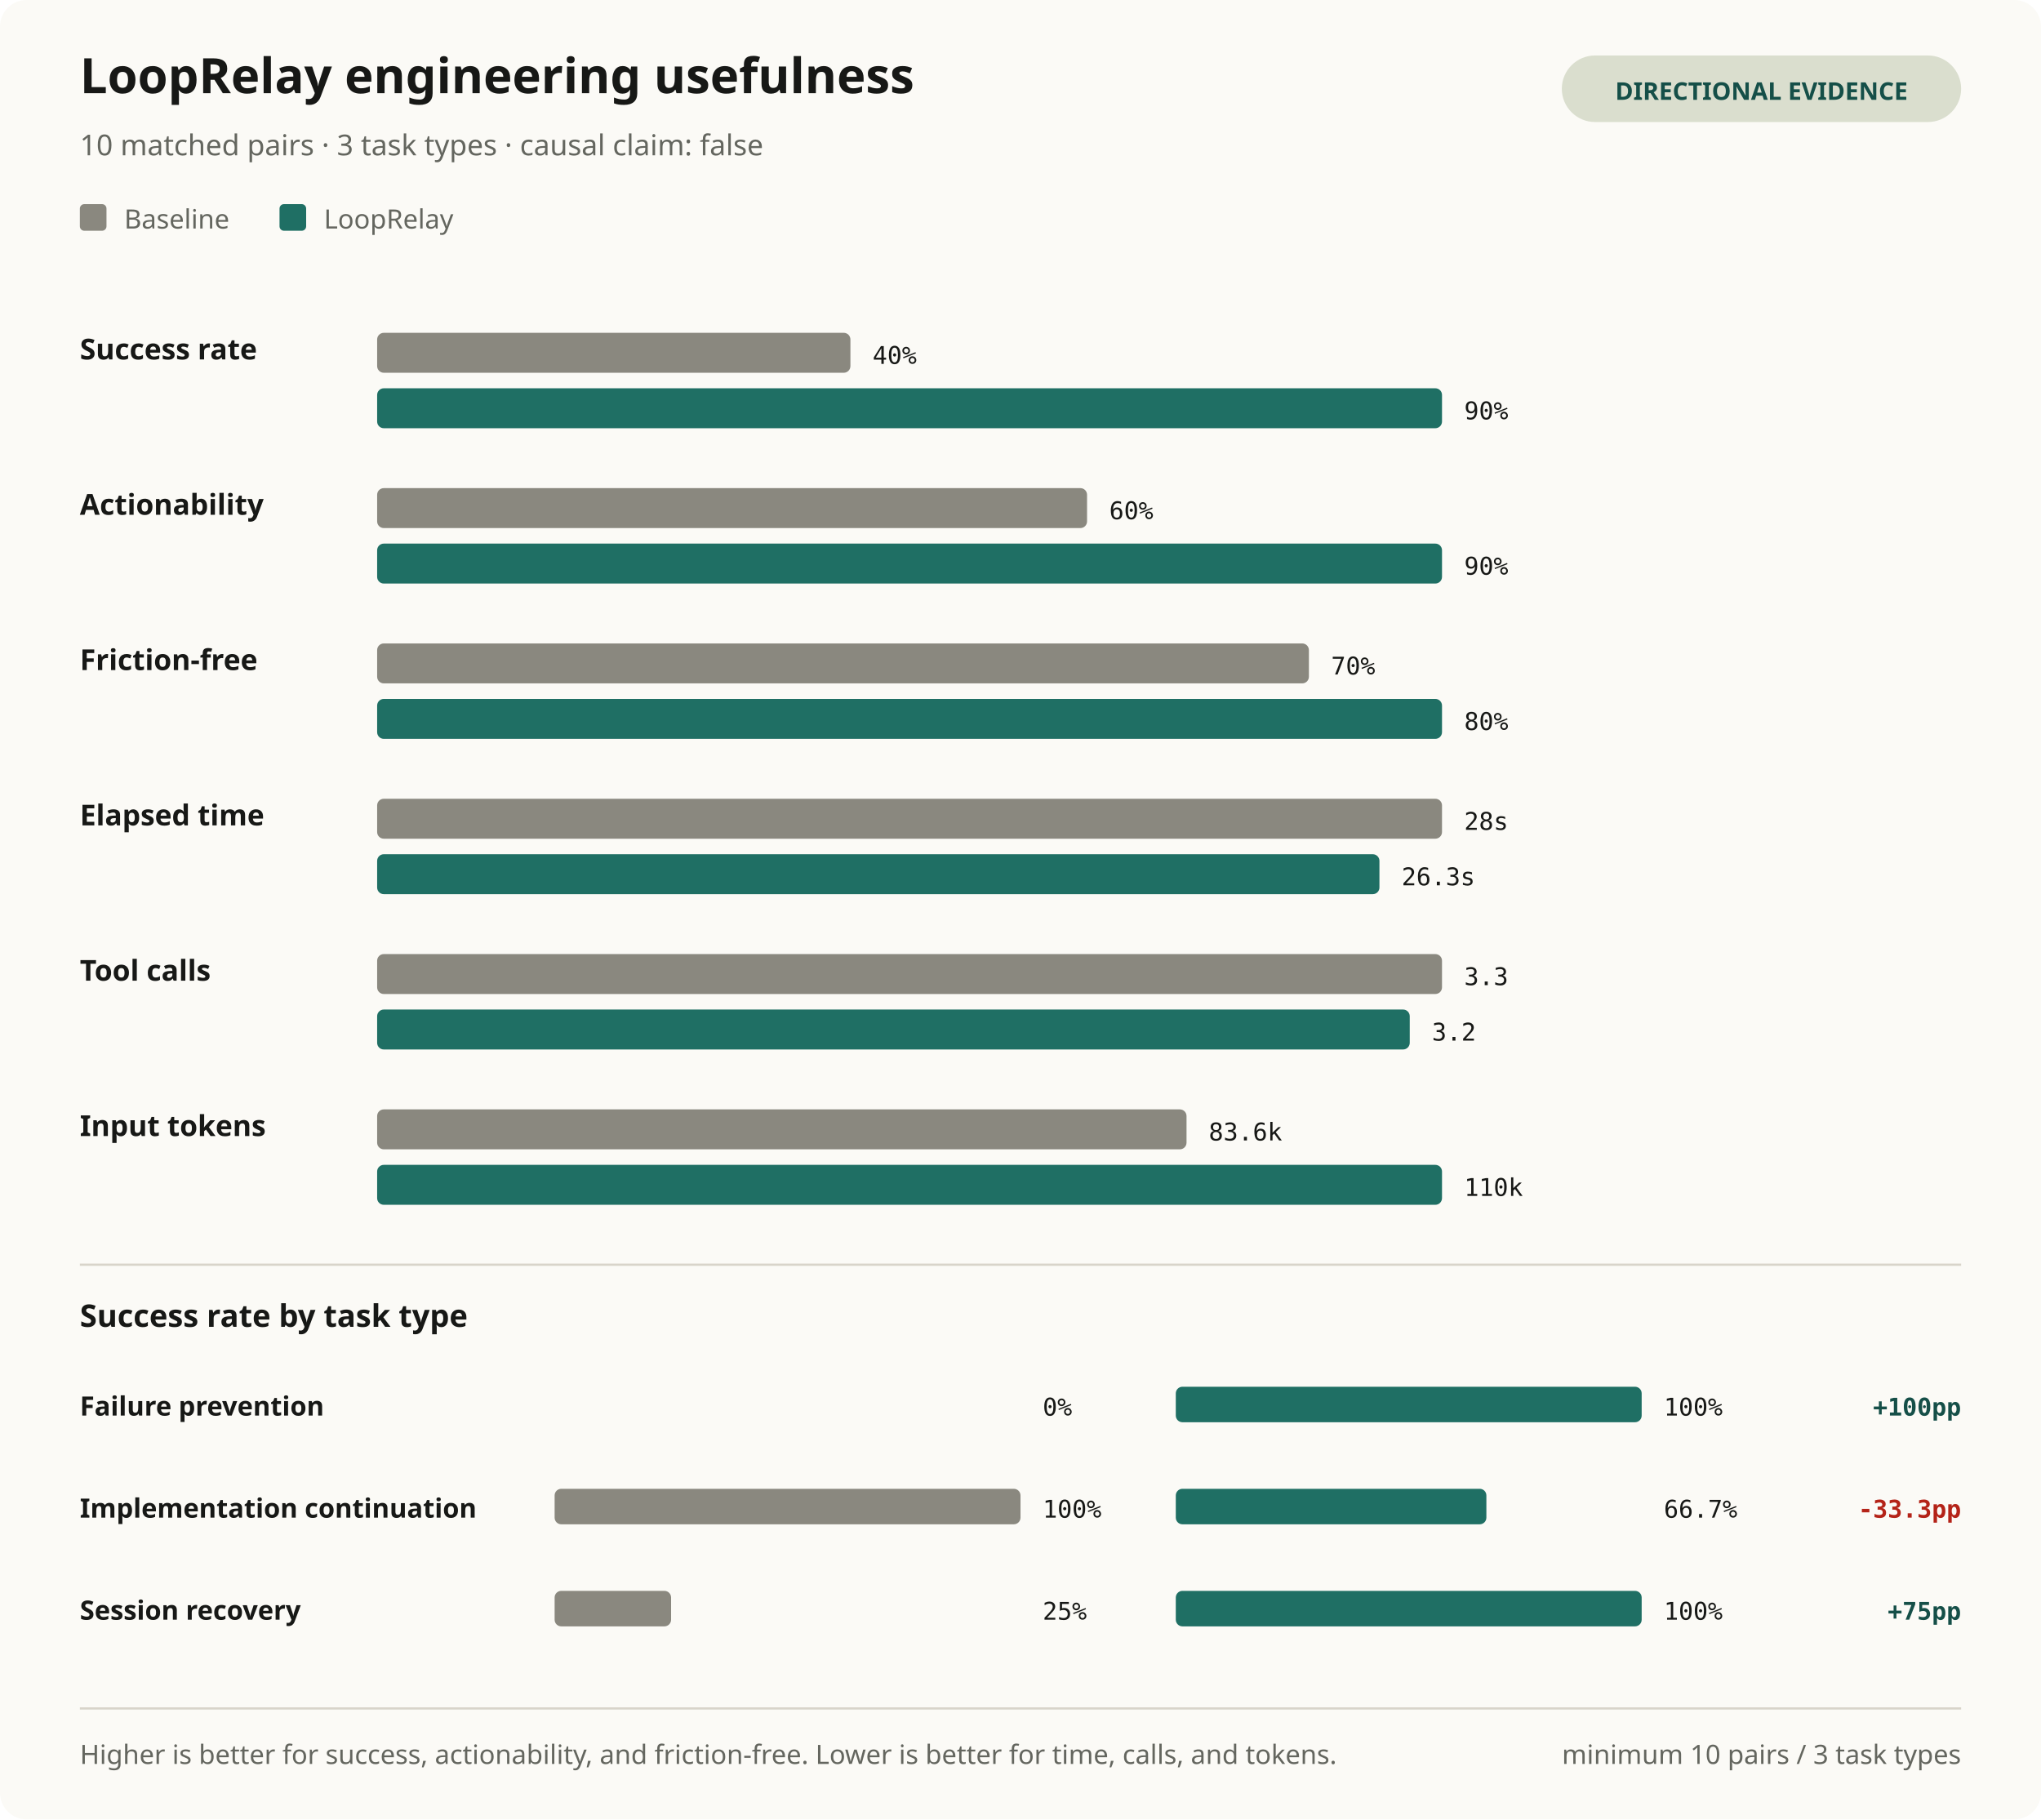
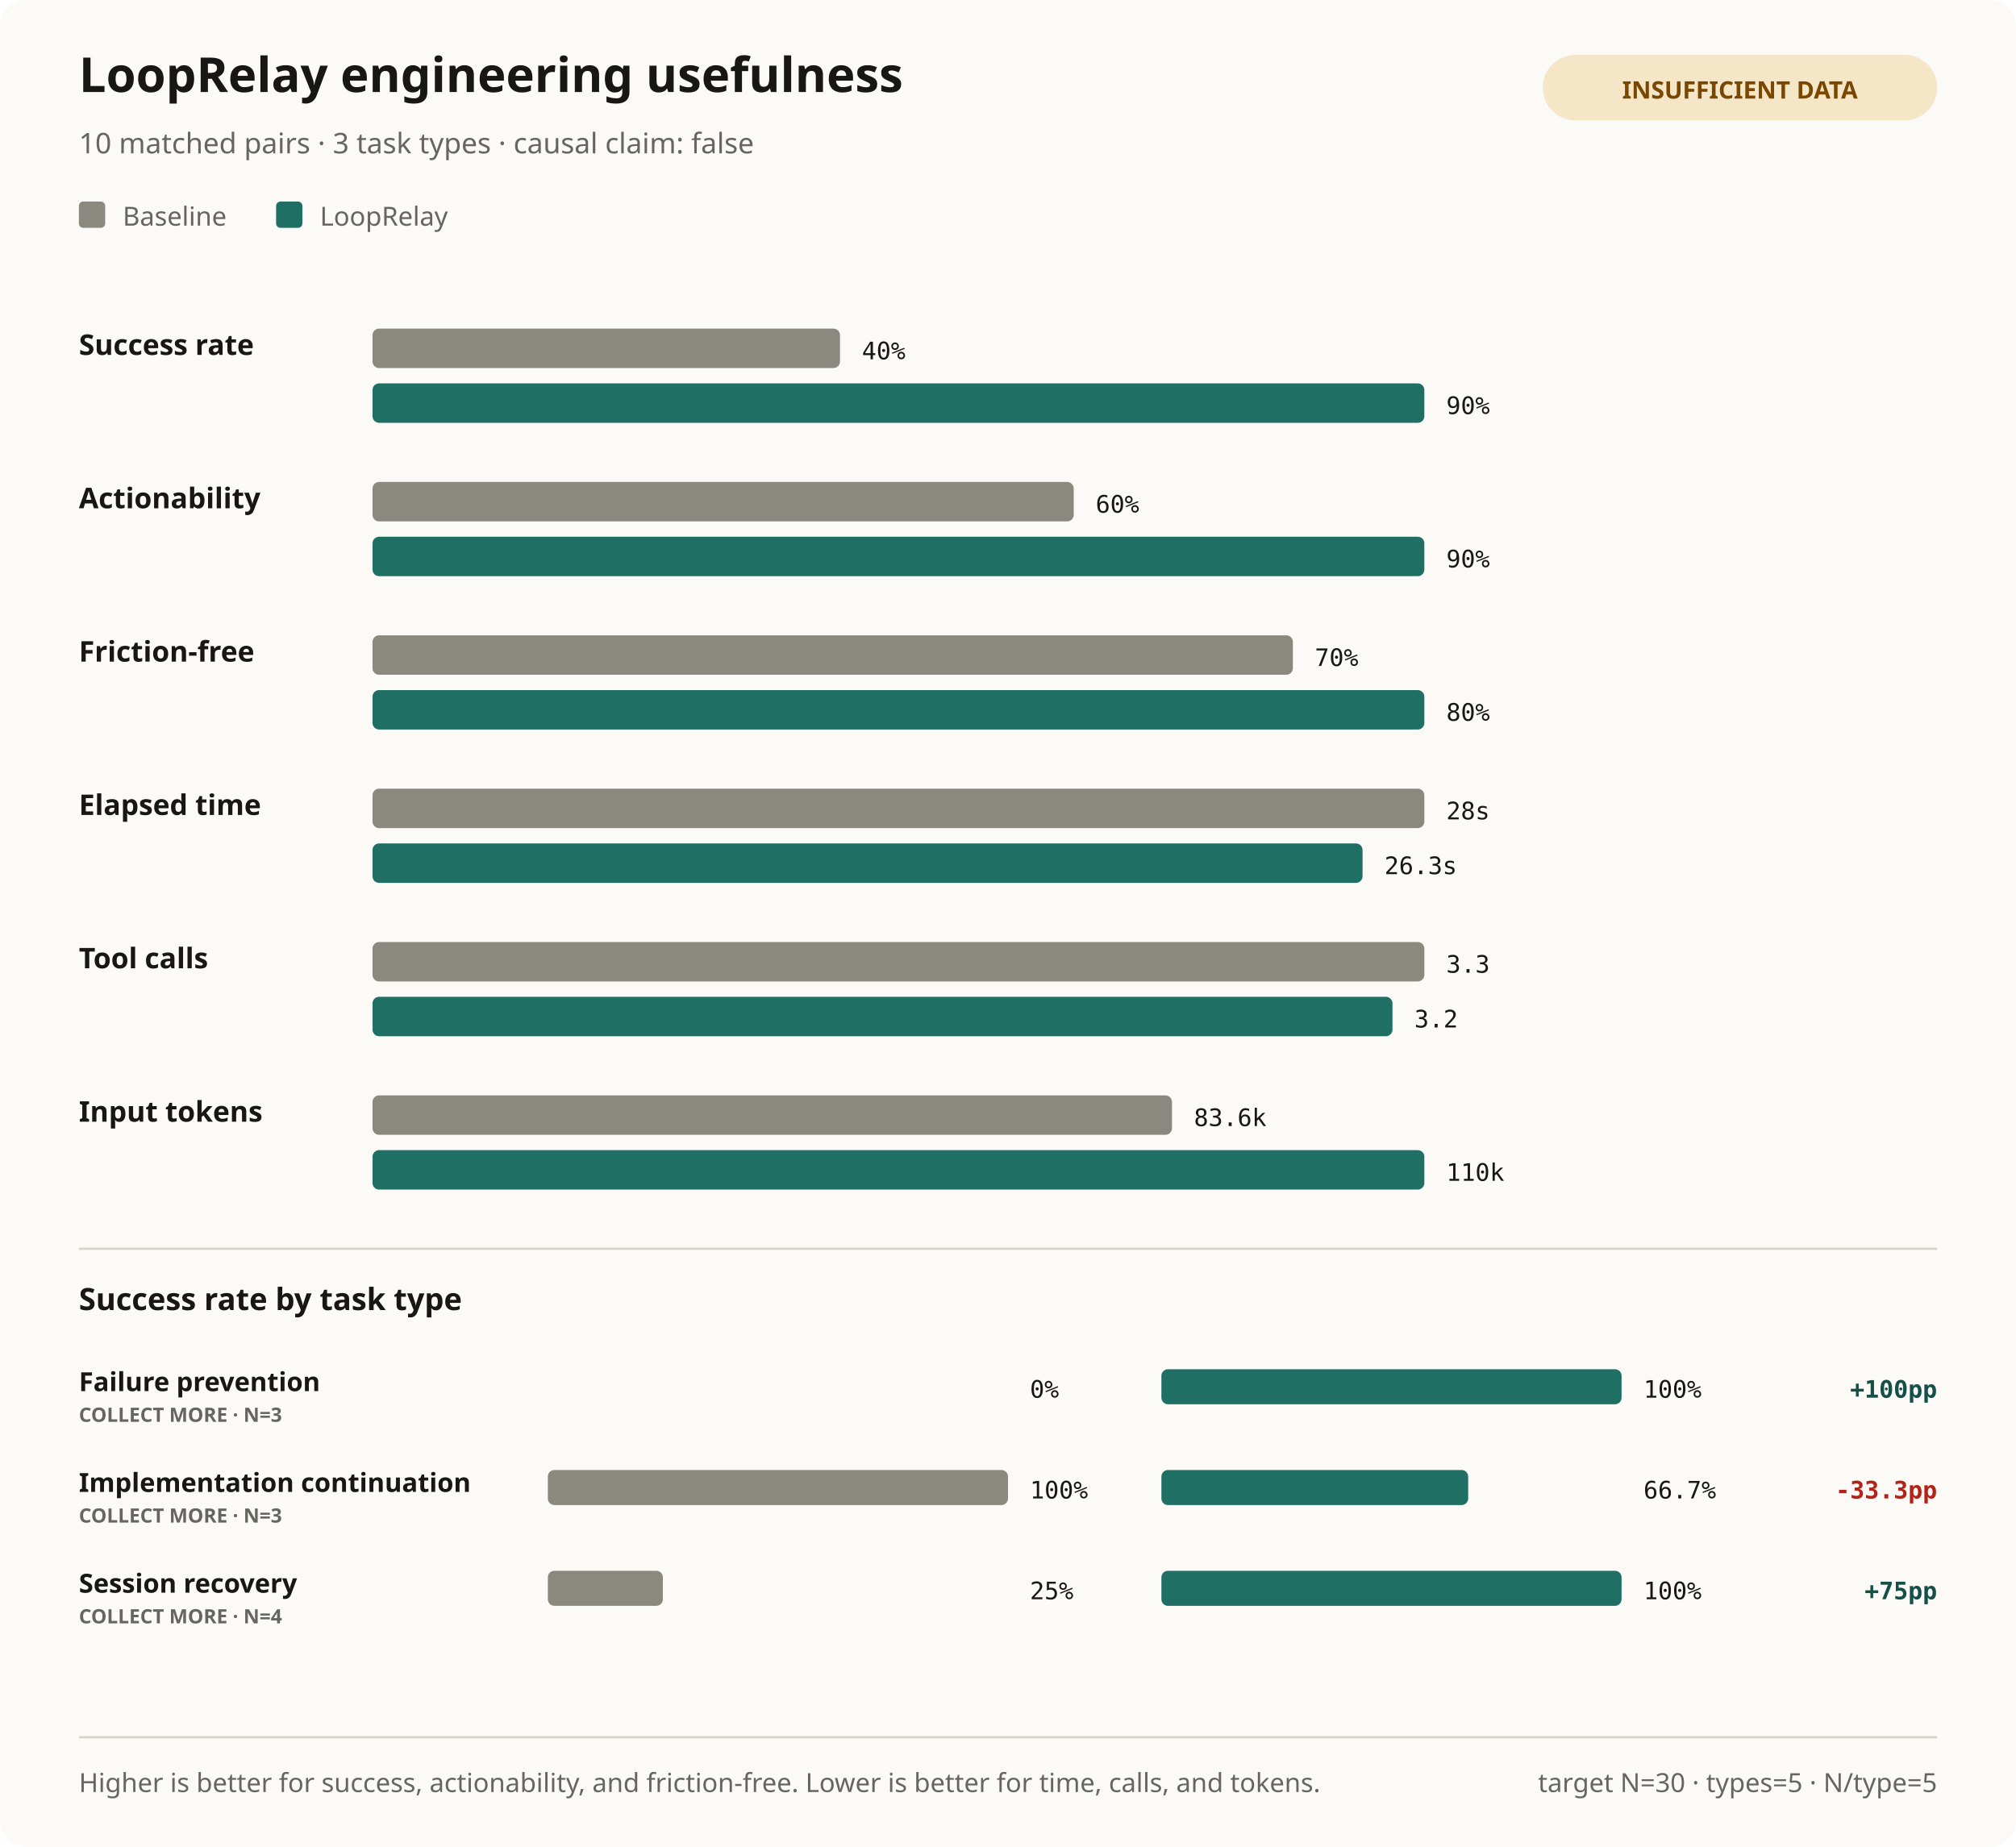
- <svg xmlns="http://www.w3.org/2000/svg" width="920" height="820" viewBox="0 0 920 820" role="img" aria-labelledby="title desc">
-   <rect width="920" height="820" rx="12" fill="#fbfaf6" />
+ <svg xmlns="http://www.w3.org/2000/svg" width="920" height="843" viewBox="0 0 920 843" role="img" aria-labelledby="title desc">
+   <rect width="920" height="843" rx="12" fill="#fbfaf6" />
  <text x="36" y="42" font-family="system-ui,sans-serif" font-size="22" font-weight="700" fill="#171816">LoopRelay engineering usefulness</text>
  <text x="36" y="70" font-family="system-ui,sans-serif" font-size="13" fill="#64665f">10 matched pairs · 3 task types · causal claim: false</text>
-   <rect x="704" y="25" width="180" height="30" rx="15" fill="#dadece" />
-   <text x="794" y="45" text-anchor="middle" font-family="system-ui,sans-serif" font-size="11" font-weight="700" fill="#154f48">DIRECTIONAL EVIDENCE</text>
+   <rect x="704" y="25" width="180" height="30" rx="15" fill="#f5e6c8" />
+   <text x="794" y="45" text-anchor="middle" font-family="system-ui,sans-serif" font-size="11" font-weight="700" fill="#7a4700">INSUFFICIENT DATA</text>
  <rect x="36" y="92" width="12" height="12" rx="2" fill="#8a887f" />
  <text x="56" y="103" font-family="system-ui,sans-serif" font-size="12" fill="#64665f">Baseline</text>
  <rect x="126" y="92" width="12" height="12" rx="2" fill="#1f6f64" />
  <text x="146" y="103" font-family="system-ui,sans-serif" font-size="12" fill="#64665f">LoopRelay</text>
  <text x="36" y="162" font-family="system-ui,sans-serif" font-size="13" font-weight="600" fill="#171816">Success rate</text>
  <rect x="170" y="150" width="213.333" height="18" rx="3" fill="#8a887f" />
  <text x="393.333" y="164" font-family="ui-monospace,monospace" font-size="11" fill="#171816">40%</text>
  <rect x="170" y="175" width="480" height="18" rx="3" fill="#1f6f64" />
  <text x="660" y="189" font-family="ui-monospace,monospace" font-size="11" fill="#171816">90%</text>
  <text x="36" y="232" font-family="system-ui,sans-serif" font-size="13" font-weight="600" fill="#171816">Actionability</text>
  <rect x="170" y="220" width="320" height="18" rx="3" fill="#8a887f" />
  <text x="500" y="234" font-family="ui-monospace,monospace" font-size="11" fill="#171816">60%</text>
  <rect x="170" y="245" width="480" height="18" rx="3" fill="#1f6f64" />
  <text x="660" y="259" font-family="ui-monospace,monospace" font-size="11" fill="#171816">90%</text>
  <text x="36" y="302" font-family="system-ui,sans-serif" font-size="13" font-weight="600" fill="#171816">Friction-free</text>
  <rect x="170" y="290" width="420" height="18" rx="3" fill="#8a887f" />
  <text x="600" y="304" font-family="ui-monospace,monospace" font-size="11" fill="#171816">70%</text>
  <rect x="170" y="315" width="480" height="18" rx="3" fill="#1f6f64" />
  <text x="660" y="329" font-family="ui-monospace,monospace" font-size="11" fill="#171816">80%</text>
  <text x="36" y="372" font-family="system-ui,sans-serif" font-size="13" font-weight="600" fill="#171816">Elapsed time</text>
  <rect x="170" y="360" width="480" height="18" rx="3" fill="#8a887f" />
  <text x="660" y="374" font-family="ui-monospace,monospace" font-size="11" fill="#171816">28s</text>
  <rect x="170" y="385" width="451.796" height="18" rx="3" fill="#1f6f64" />
  <text x="631.796" y="399" font-family="ui-monospace,monospace" font-size="11" fill="#171816">26.3s</text>
  <text x="36" y="442" font-family="system-ui,sans-serif" font-size="13" font-weight="600" fill="#171816">Tool calls</text>
  <rect x="170" y="430" width="480" height="18" rx="3" fill="#8a887f" />
  <text x="660" y="444" font-family="ui-monospace,monospace" font-size="11" fill="#171816">3.3</text>
  <rect x="170" y="455" width="465.455" height="18" rx="3" fill="#1f6f64" />
  <text x="645.455" y="469" font-family="ui-monospace,monospace" font-size="11" fill="#171816">3.2</text>
  <text x="36" y="512" font-family="system-ui,sans-serif" font-size="13" font-weight="600" fill="#171816">Input tokens</text>
  <rect x="170" y="500" width="364.837" height="18" rx="3" fill="#8a887f" />
  <text x="544.837" y="514" font-family="ui-monospace,monospace" font-size="11" fill="#171816">83.6k</text>
  <rect x="170" y="525" width="480" height="18" rx="3" fill="#1f6f64" />
  <text x="660" y="539" font-family="ui-monospace,monospace" font-size="11" fill="#171816">110k</text>
  <line x1="36" y1="570" x2="884" y2="570" stroke="#d8d4ca" />
  <text x="36" y="598" font-family="system-ui,sans-serif" font-size="14" font-weight="700" fill="#171816">Success rate by task type</text>
-   <text x="36" y="638" font-family="system-ui,sans-serif" font-size="12" font-weight="600" fill="#171816">Failure prevention</text>
+   <text x="36" y="635" font-family="system-ui,sans-serif" font-size="12" font-weight="600" fill="#171816">Failure prevention</text>
+   <text x="36" y="649" font-family="system-ui,sans-serif" font-size="9" font-weight="700" fill="#64665f">COLLECT MORE · N=3</text>
  <rect x="250" y="625" width="0" height="16" rx="3" fill="#8a887f" />
  <text x="470" y="638" font-family="ui-monospace,monospace" font-size="11" fill="#171816">0%</text>
  <rect x="530" y="625" width="210" height="16" rx="3" fill="#1f6f64" />
  <text x="750" y="638" font-family="ui-monospace,monospace" font-size="11" fill="#171816">100%</text>
  <text x="884" y="638" text-anchor="end" font-family="ui-monospace,monospace" font-size="11" font-weight="700" fill="#154f48">+100pp</text>
-   <text x="36" y="684" font-family="system-ui,sans-serif" font-size="12" font-weight="600" fill="#171816">Implementation continuation</text>
+   <text x="36" y="681" font-family="system-ui,sans-serif" font-size="12" font-weight="600" fill="#171816">Implementation continuation</text>
+   <text x="36" y="695" font-family="system-ui,sans-serif" font-size="9" font-weight="700" fill="#64665f">COLLECT MORE · N=3</text>
  <rect x="250" y="671" width="210" height="16" rx="3" fill="#8a887f" />
  <text x="470" y="684" font-family="ui-monospace,monospace" font-size="11" fill="#171816">100%</text>
  <rect x="530" y="671" width="140" height="16" rx="3" fill="#1f6f64" />
  <text x="750" y="684" font-family="ui-monospace,monospace" font-size="11" fill="#171816">66.7%</text>
  <text x="884" y="684" text-anchor="end" font-family="ui-monospace,monospace" font-size="11" font-weight="700" fill="#b42318">-33.3pp</text>
-   <text x="36" y="730" font-family="system-ui,sans-serif" font-size="12" font-weight="600" fill="#171816">Session recovery</text>
+   <text x="36" y="727" font-family="system-ui,sans-serif" font-size="12" font-weight="600" fill="#171816">Session recovery</text>
+   <text x="36" y="741" font-family="system-ui,sans-serif" font-size="9" font-weight="700" fill="#64665f">COLLECT MORE · N=4</text>
  <rect x="250" y="717" width="52.5" height="16" rx="3" fill="#8a887f" />
  <text x="470" y="730" font-family="ui-monospace,monospace" font-size="11" fill="#171816">25%</text>
  <rect x="530" y="717" width="210" height="16" rx="3" fill="#1f6f64" />
  <text x="750" y="730" font-family="ui-monospace,monospace" font-size="11" fill="#171816">100%</text>
  <text x="884" y="730" text-anchor="end" font-family="ui-monospace,monospace" font-size="11" font-weight="700" fill="#154f48">+75pp</text>
-   <line x1="36" y1="770" x2="884" y2="770" stroke="#d8d4ca" />
-   <text x="36" y="795" font-family="system-ui,sans-serif" font-size="12" fill="#64665f">Higher is better for success, actionability, and friction-free. Lower is better for time, calls, and tokens.</text>
-   <text x="884" y="795" text-anchor="end" font-family="system-ui,sans-serif" font-size="12" fill="#64665f">minimum 10 pairs / 3 task types</text>
+   <line x1="36" y1="793" x2="884" y2="793" stroke="#d8d4ca" />
+   <text x="36" y="818" font-family="system-ui,sans-serif" font-size="12" fill="#64665f">Higher is better for success, actionability, and friction-free. Lower is better for time, calls, and tokens.</text>
+   <text x="884" y="818" text-anchor="end" font-family="system-ui,sans-serif" font-size="12" fill="#64665f">target N=30 · types=5 · N/type=5</text>
</svg>
